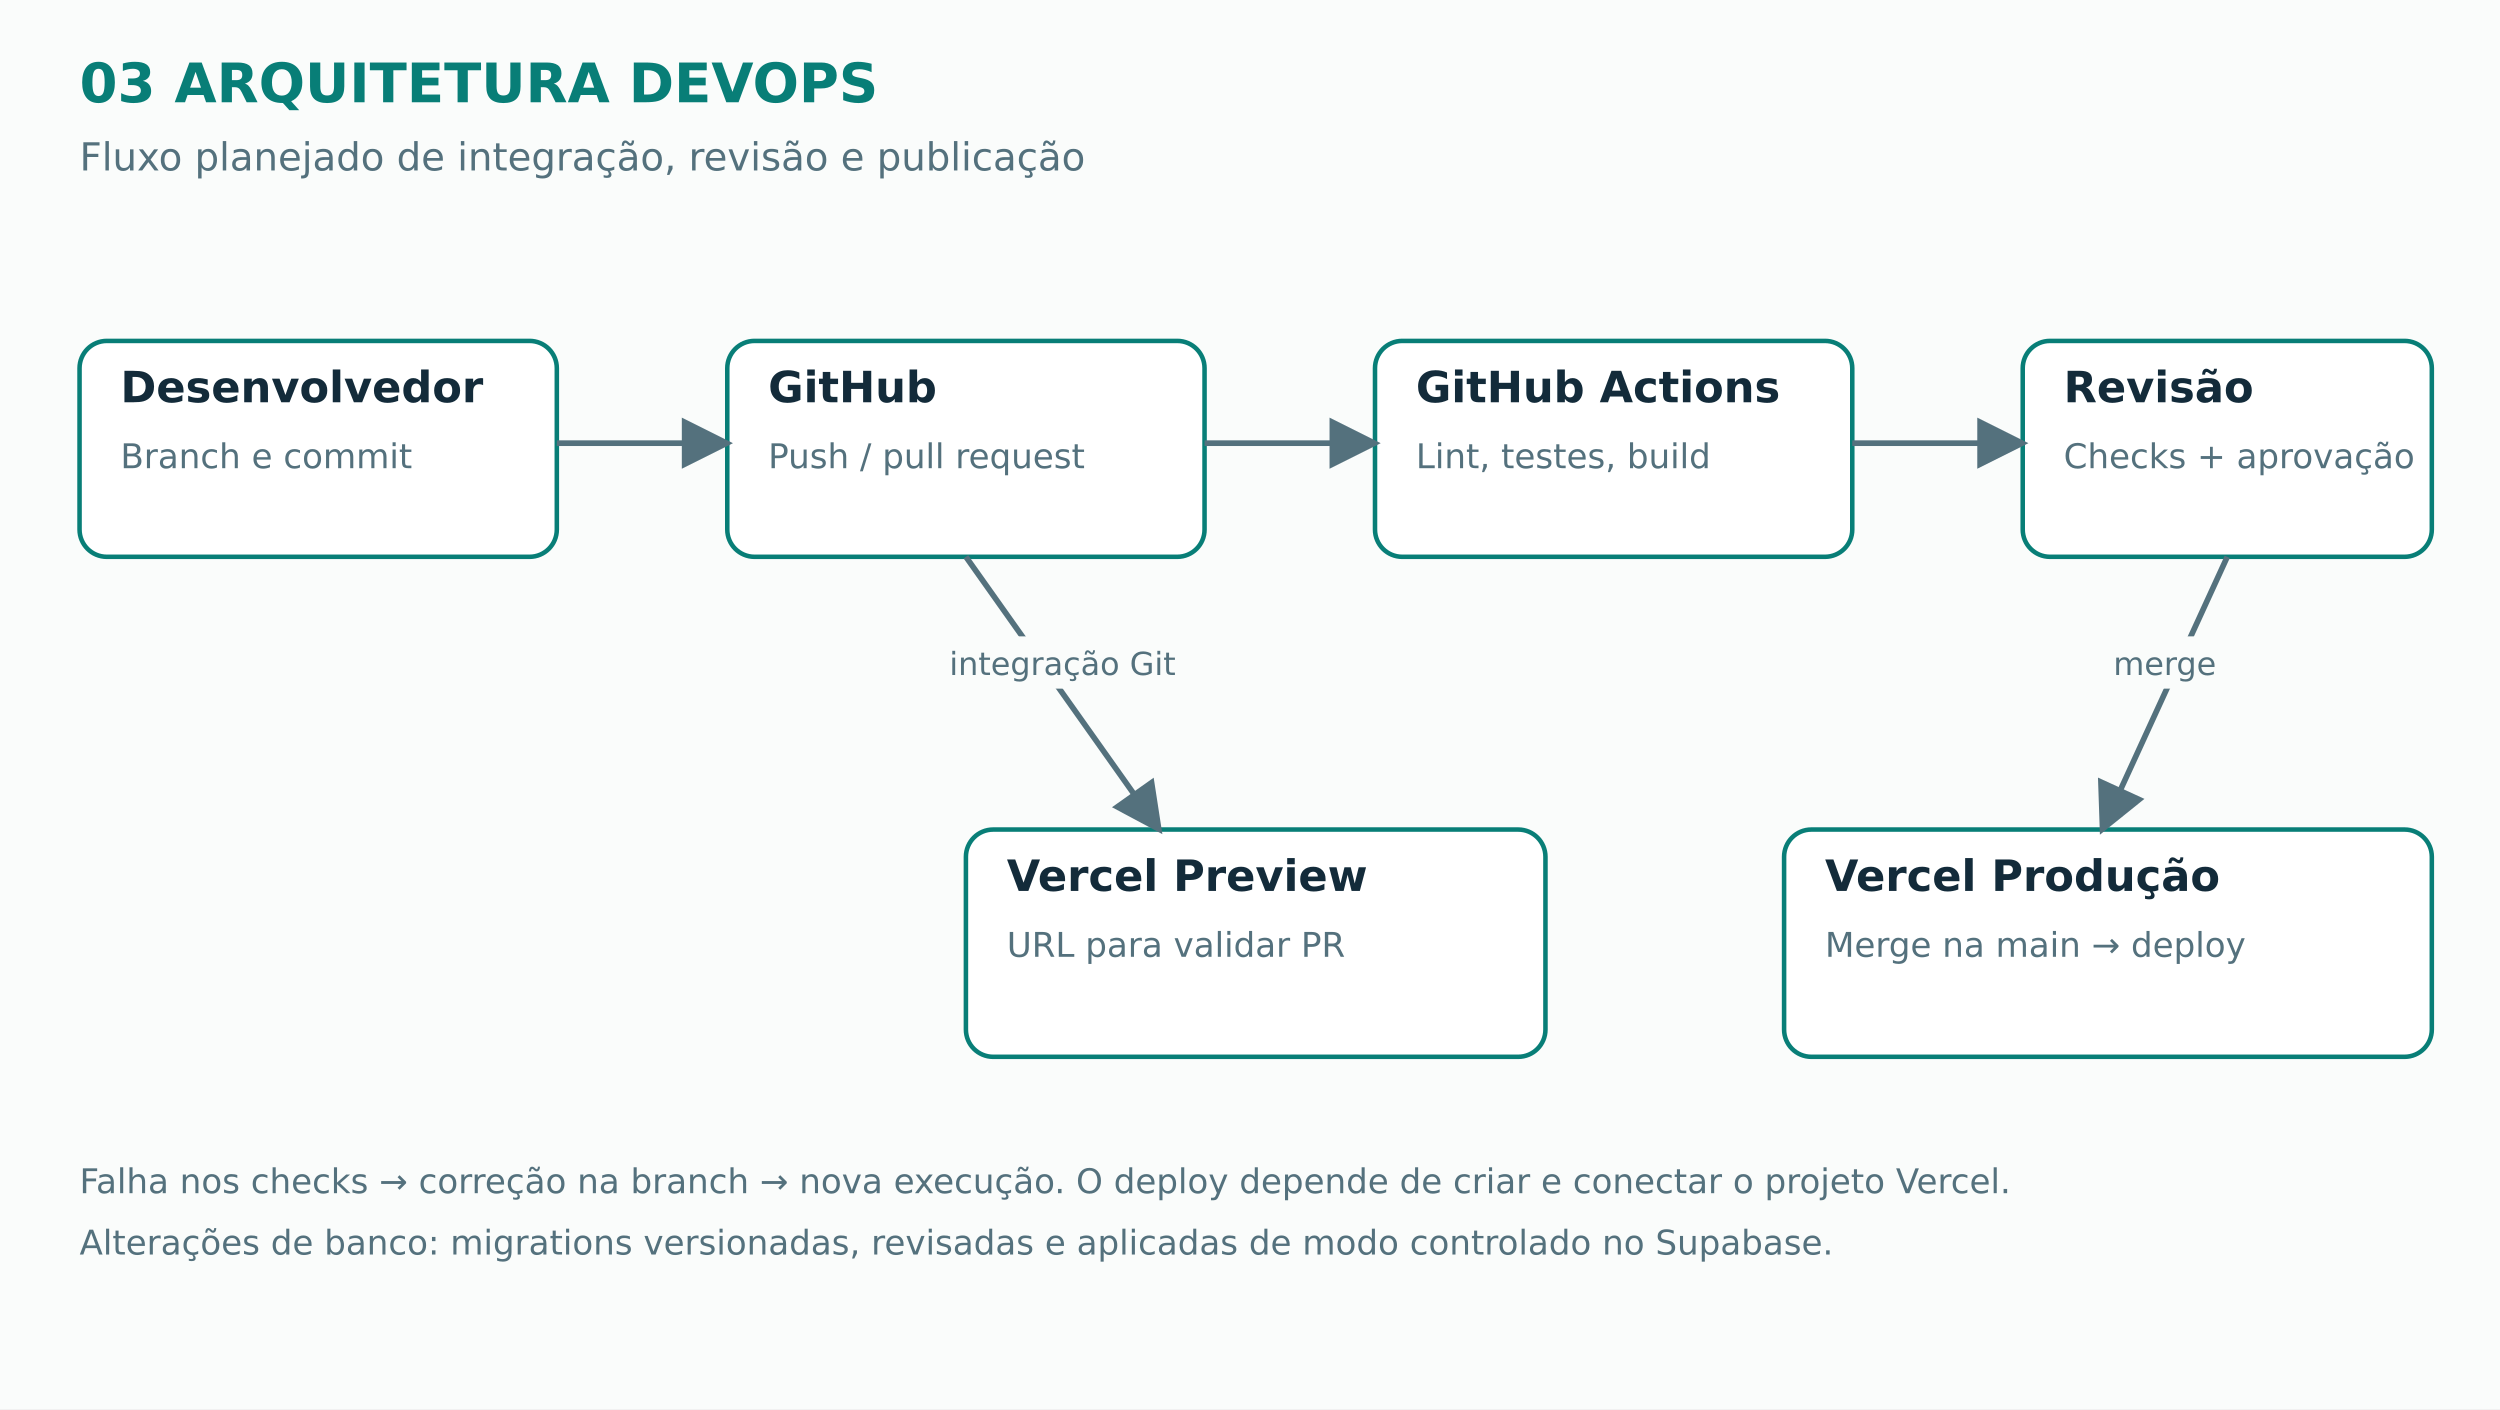
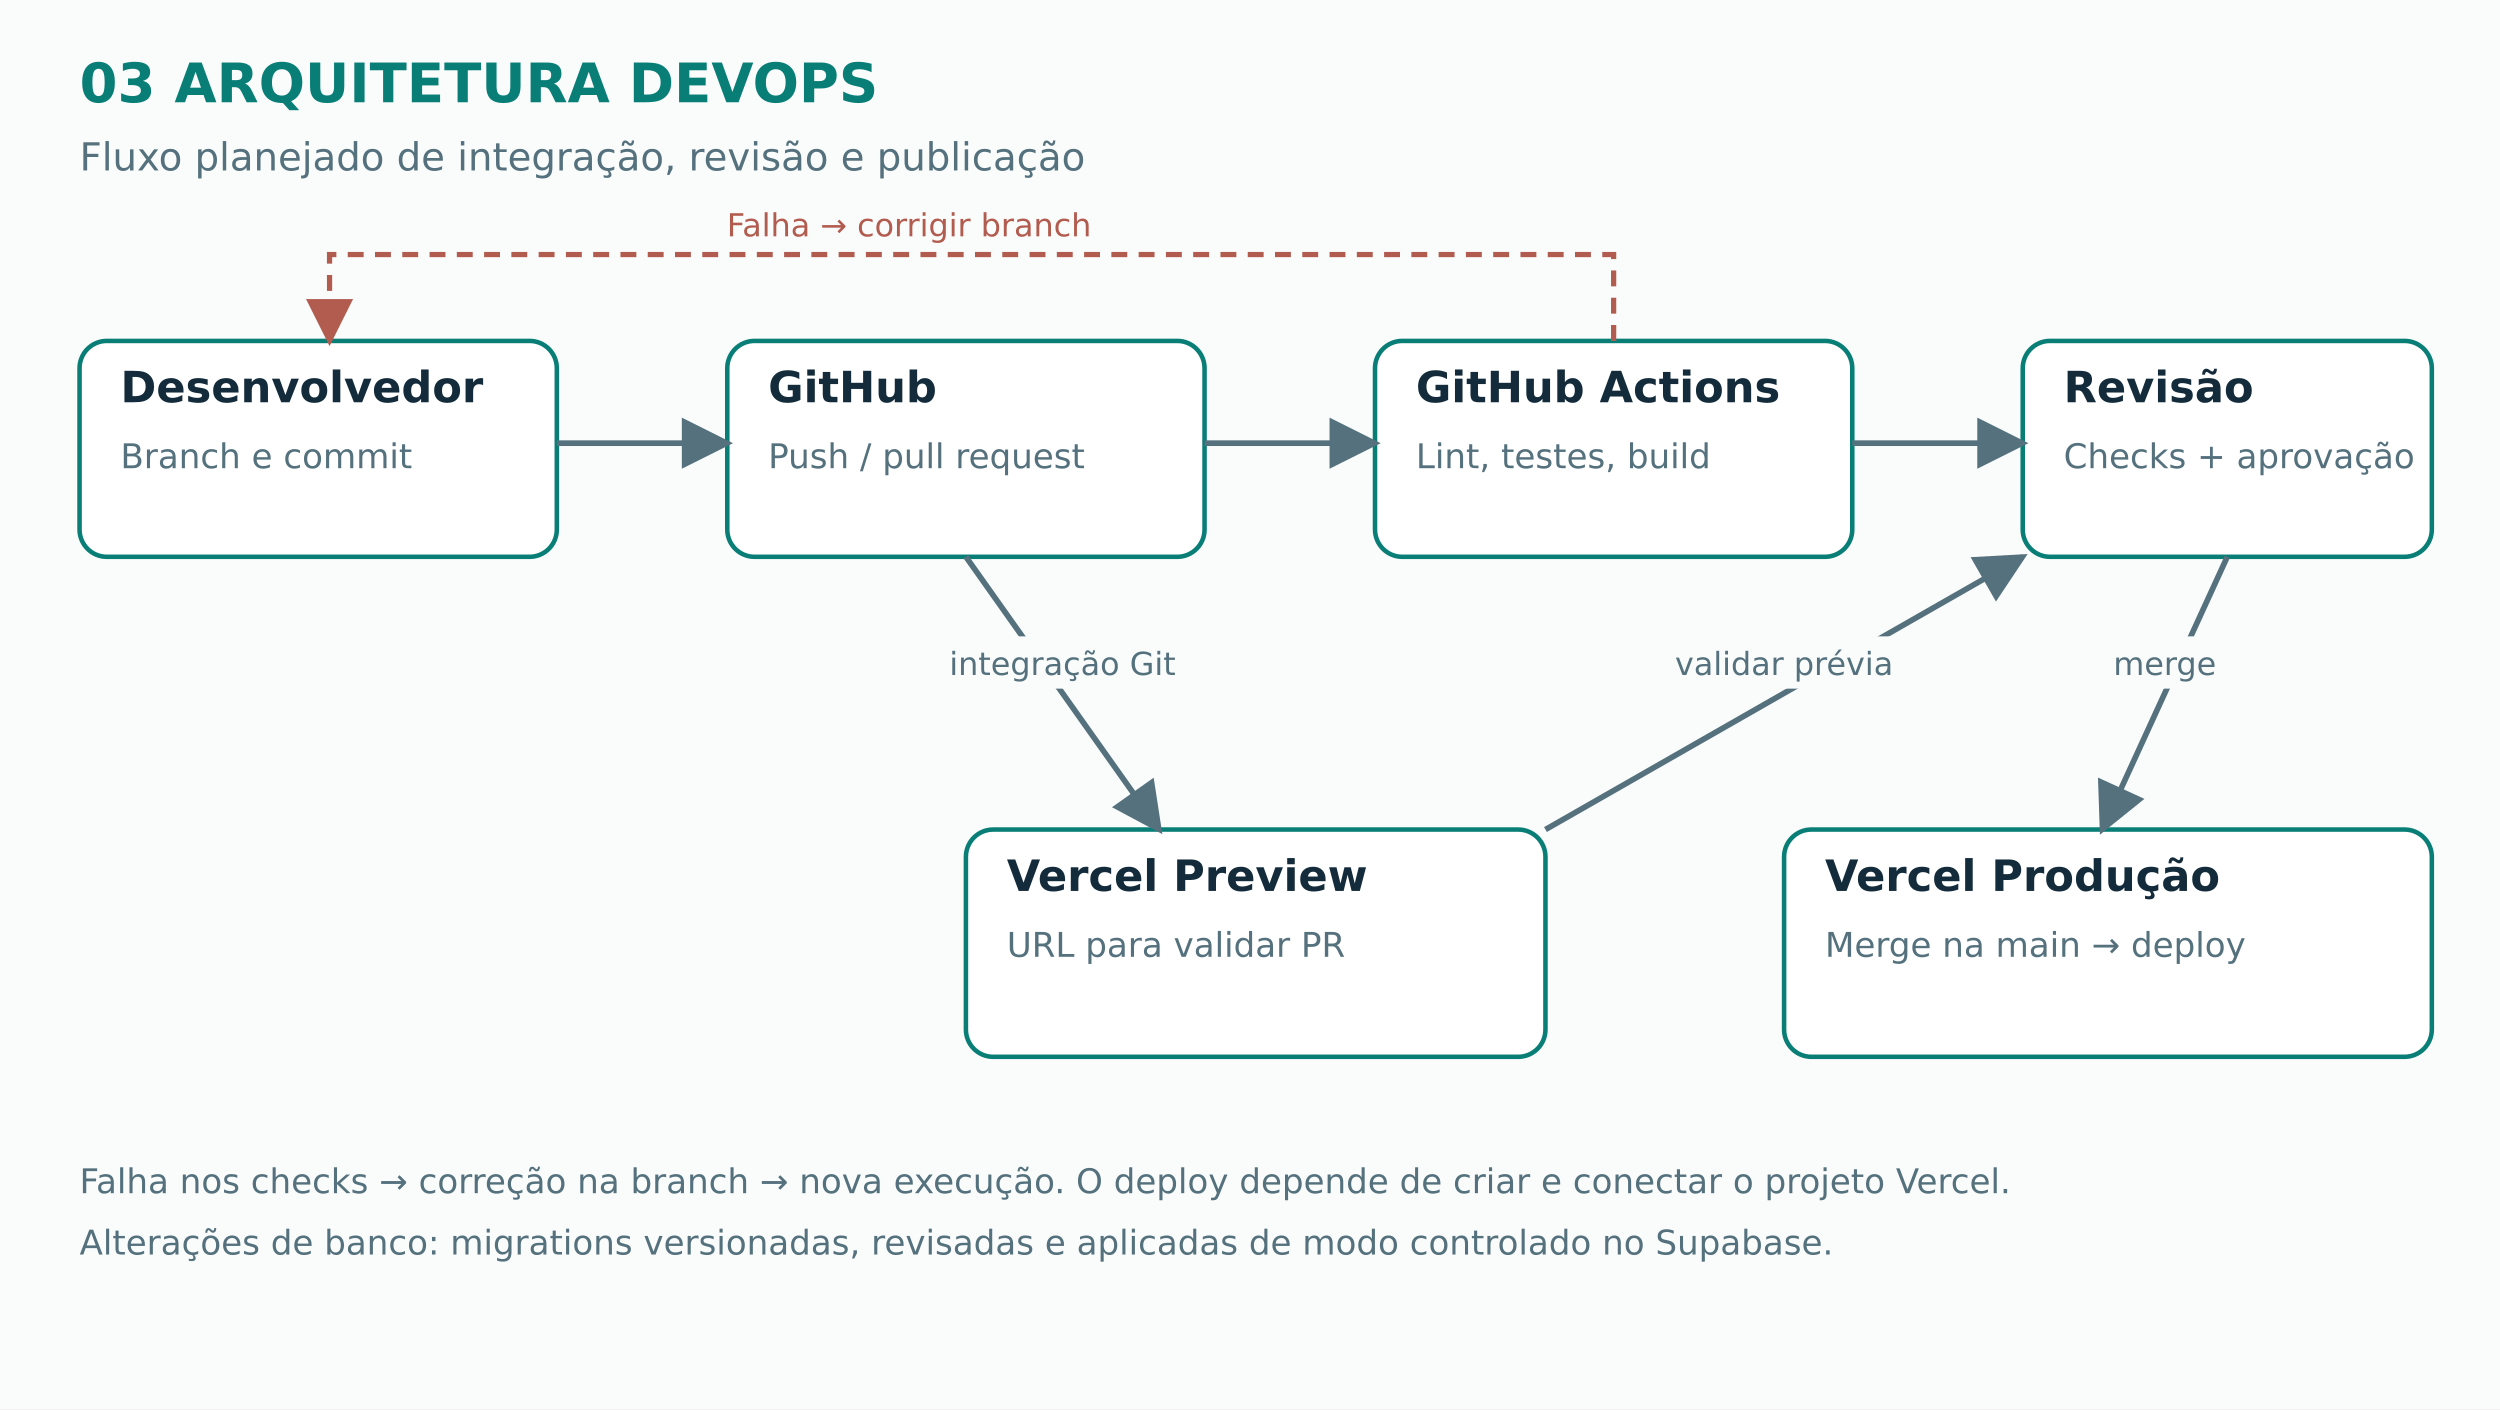
<svg xmlns="http://www.w3.org/2000/svg" width="1100" height="620" viewBox="0 0 1100 620">
  <defs>
    <marker id="arrow" markerWidth="9" markerHeight="9" refX="8" refY="4.5" orient="auto">
      <path d="M0,0 L9,4.5 L0,9 Z" fill="#54717D" />
+     </marker>
+     <marker id="dependency" markerWidth="10" markerHeight="10" refX="9" refY="5" orient="auto">
+       <path d="M1,1 L9,5 L1,9" fill="none" stroke="#54717D" stroke-width="1.4" />
+     </marker>
+     <marker id="return" markerWidth="9" markerHeight="9" refX="8" refY="4.5" orient="auto">
+       <path d="M0,0 L9,4.5 L0,9 Z" fill="#B25C4F" />
    </marker>
  </defs>
  <rect width="100%" height="100%" fill="#FAFCFB" />
  <text x="35" y="45" font-family="DejaVu Sans, sans-serif" font-size="24" fill="#087E77" font-weight="700" text-anchor="start">03   ARQUITETURA DEVOPS</text>
  <text x="35" y="75" font-family="DejaVu Sans, sans-serif" font-size="17" fill="#54717D" font-weight="400" text-anchor="start">Fluxo planejado de integração, revisão e publicação</text>
  <rect x="35" y="150" width="210" height="95" rx="12" fill="#FFFFFF" stroke="#087E77" stroke-width="2" />
  <text x="53" y="177" font-family="DejaVu Sans, sans-serif" font-size="19" fill="#132B3A" font-weight="700" text-anchor="start">Desenvolvedor</text>
  <text x="53" y="206" font-family="DejaVu Sans, sans-serif" font-size="15" fill="#54717D" font-weight="400" text-anchor="start">Branch e commit</text>
  <rect x="320" y="150" width="210" height="95" rx="12" fill="#FFFFFF" stroke="#087E77" stroke-width="2" />
  <text x="338" y="177" font-family="DejaVu Sans, sans-serif" font-size="19" fill="#132B3A" font-weight="700" text-anchor="start">GitHub</text>
  <text x="338" y="206" font-family="DejaVu Sans, sans-serif" font-size="15" fill="#54717D" font-weight="400" text-anchor="start">Push / pull request</text>
  <rect x="605" y="150" width="210" height="95" rx="12" fill="#FFFFFF" stroke="#087E77" stroke-width="2" />
  <text x="623" y="177" font-family="DejaVu Sans, sans-serif" font-size="19" fill="#132B3A" font-weight="700" text-anchor="start">GitHub Actions</text>
  <text x="623" y="206" font-family="DejaVu Sans, sans-serif" font-size="15" fill="#54717D" font-weight="400" text-anchor="start">Lint, testes, build</text>
  <rect x="890" y="150" width="180" height="95" rx="12" fill="#FFFFFF" stroke="#087E77" stroke-width="2" />
  <text x="908" y="177" font-family="DejaVu Sans, sans-serif" font-size="19" fill="#132B3A" font-weight="700" text-anchor="start">Revisão</text>
  <text x="908" y="206" font-family="DejaVu Sans, sans-serif" font-size="15" fill="#54717D" font-weight="400" text-anchor="start">Checks + aprovação</text>
  <path d="M245,195 L320,195" fill="none" stroke="#54717D" stroke-width="2.5" marker-end="url(#arrow)" />
  <path d="M530,195 L605,195" fill="none" stroke="#54717D" stroke-width="2.5" marker-end="url(#arrow)" />
  <path d="M815,195 L890,195" fill="none" stroke="#54717D" stroke-width="2.5" marker-end="url(#arrow)" />
  <rect x="425" y="365" width="255" height="100" rx="12" fill="#FFFFFF" stroke="#087E77" stroke-width="2" />
  <text x="443" y="392" font-family="DejaVu Sans, sans-serif" font-size="19" fill="#132B3A" font-weight="700" text-anchor="start">Vercel Preview</text>
  <text x="443" y="421" font-family="DejaVu Sans, sans-serif" font-size="15" fill="#54717D" font-weight="400" text-anchor="start">URL para validar PR</text>
  <rect x="785" y="365" width="285" height="100" rx="12" fill="#FFFFFF" stroke="#087E77" stroke-width="2" />
  <text x="803" y="392" font-family="DejaVu Sans, sans-serif" font-size="19" fill="#132B3A" font-weight="700" text-anchor="start">Vercel Produção</text>
  <text x="803" y="421" font-family="DejaVu Sans, sans-serif" font-size="15" fill="#54717D" font-weight="400" text-anchor="start">Merge na main → deploy</text>
  <path d="M425,245 L510,365" fill="none" stroke="#54717D" stroke-width="2.5" marker-end="url(#arrow)" />
  <rect x="402.5" y="280.0" width="130" height="23" fill="#FAFCFB" />
  <text x="467.5" y="297.0" font-family="DejaVu Sans, sans-serif" font-size="14" fill="#54717D" font-weight="400" text-anchor="middle">integração Git</text>
  <path d="M980,245 L925,365" fill="none" stroke="#54717D" stroke-width="2.5" marker-end="url(#arrow)" />
  <rect x="887.5" y="280.0" width="130" height="23" fill="#FAFCFB" />
  <text x="952.5" y="297.0" font-family="DejaVu Sans, sans-serif" font-size="14" fill="#54717D" font-weight="400" text-anchor="middle">merge</text>
+   <path d="M680,365 L890,245" fill="none" stroke="#54717D" stroke-width="2.5" marker-end="url(#arrow)" />
+   <rect x="720.0" y="280.0" width="130" height="23" fill="#FAFCFB" />
+   <text x="785.0" y="297.0" font-family="DejaVu Sans, sans-serif" font-size="14" fill="#54717D" font-weight="400" text-anchor="middle">validar prévia</text>
+   <path d="M710,150 L710,112 L145,112 L145,150" fill="none" stroke="#B25C4F" stroke-width="2.3" stroke-dasharray="7 5" marker-end="url(#return)" />
+   <rect x="335" y="87" width="130" height="23" fill="#FAFCFB" />
+   <text x="400" y="104" font-family="DejaVu Sans, sans-serif" font-size="14" fill="#B25C4F" font-weight="400" text-anchor="middle">Falha → corrigir branch</text>
  <text x="35" y="525" font-family="DejaVu Sans, sans-serif" font-size="15" fill="#54717D" font-weight="400" text-anchor="start">Falha nos checks → correção na branch → nova execução. O deploy depende de criar e conectar o projeto Vercel.</text>
  <text x="35" y="552" font-family="DejaVu Sans, sans-serif" font-size="15" fill="#54717D" font-weight="400" text-anchor="start">Alterações de banco: migrations versionadas, revisadas e aplicadas de modo controlado no Supabase.</text>
</svg>
